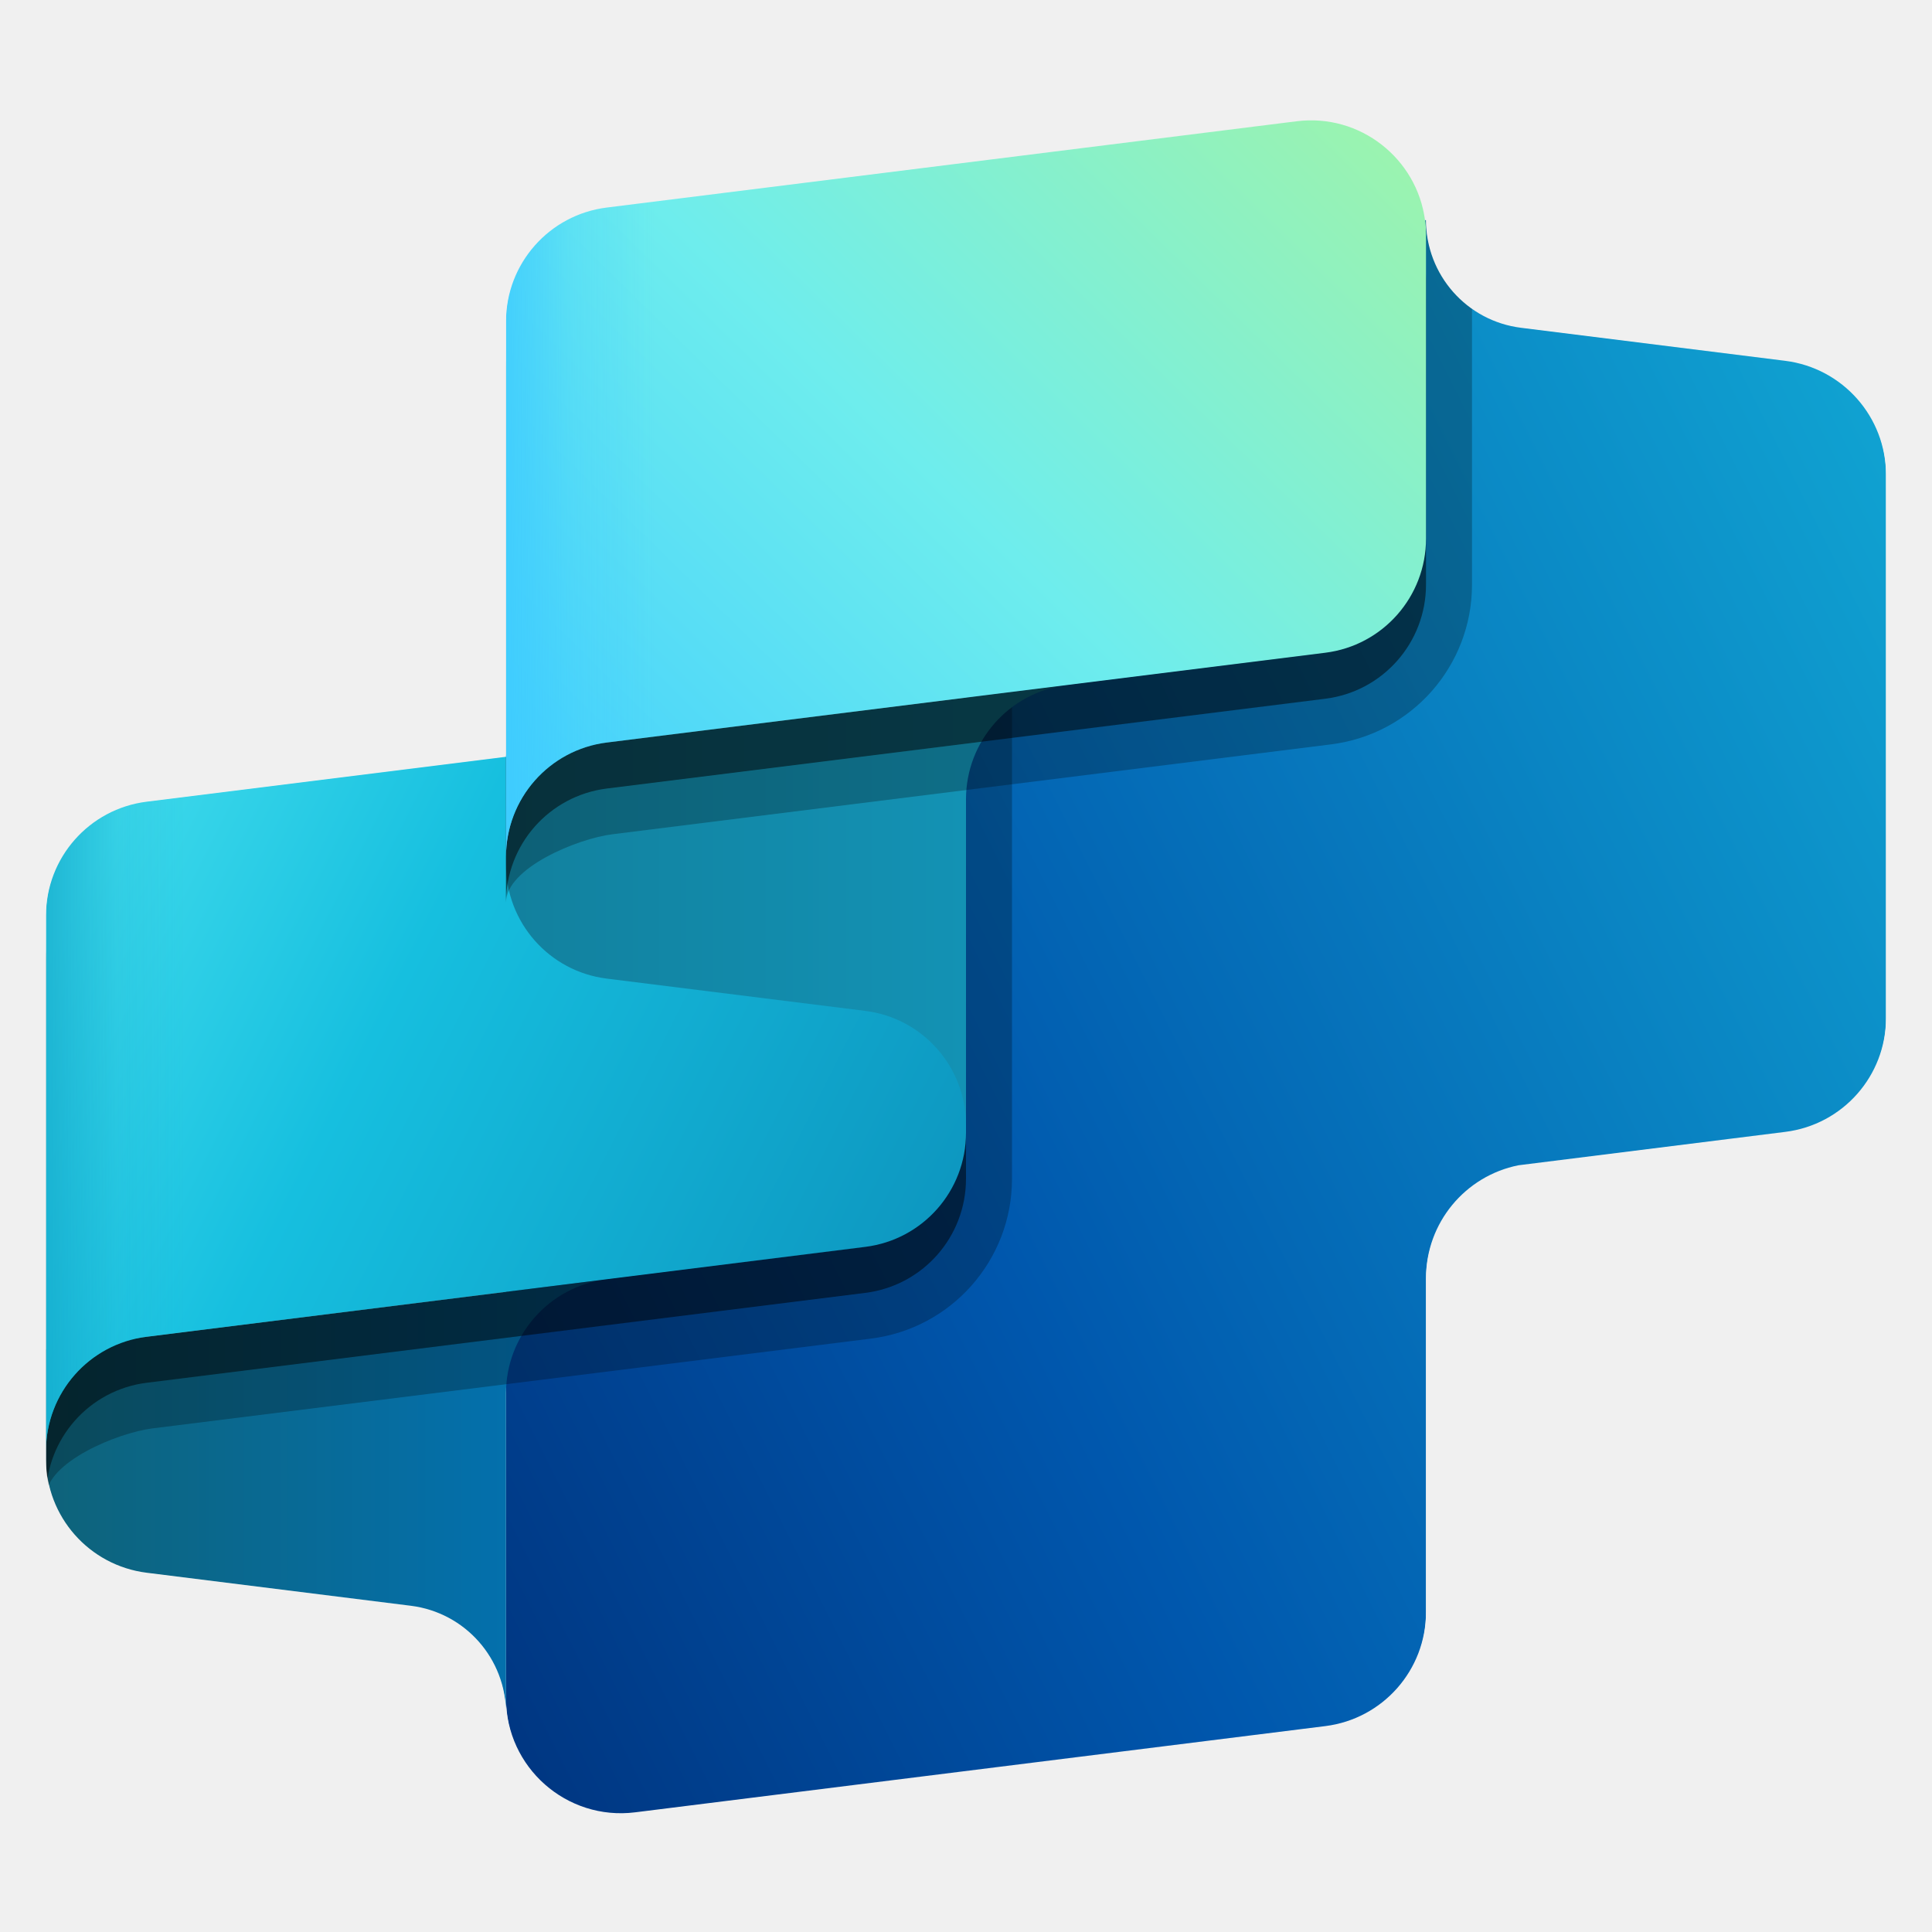
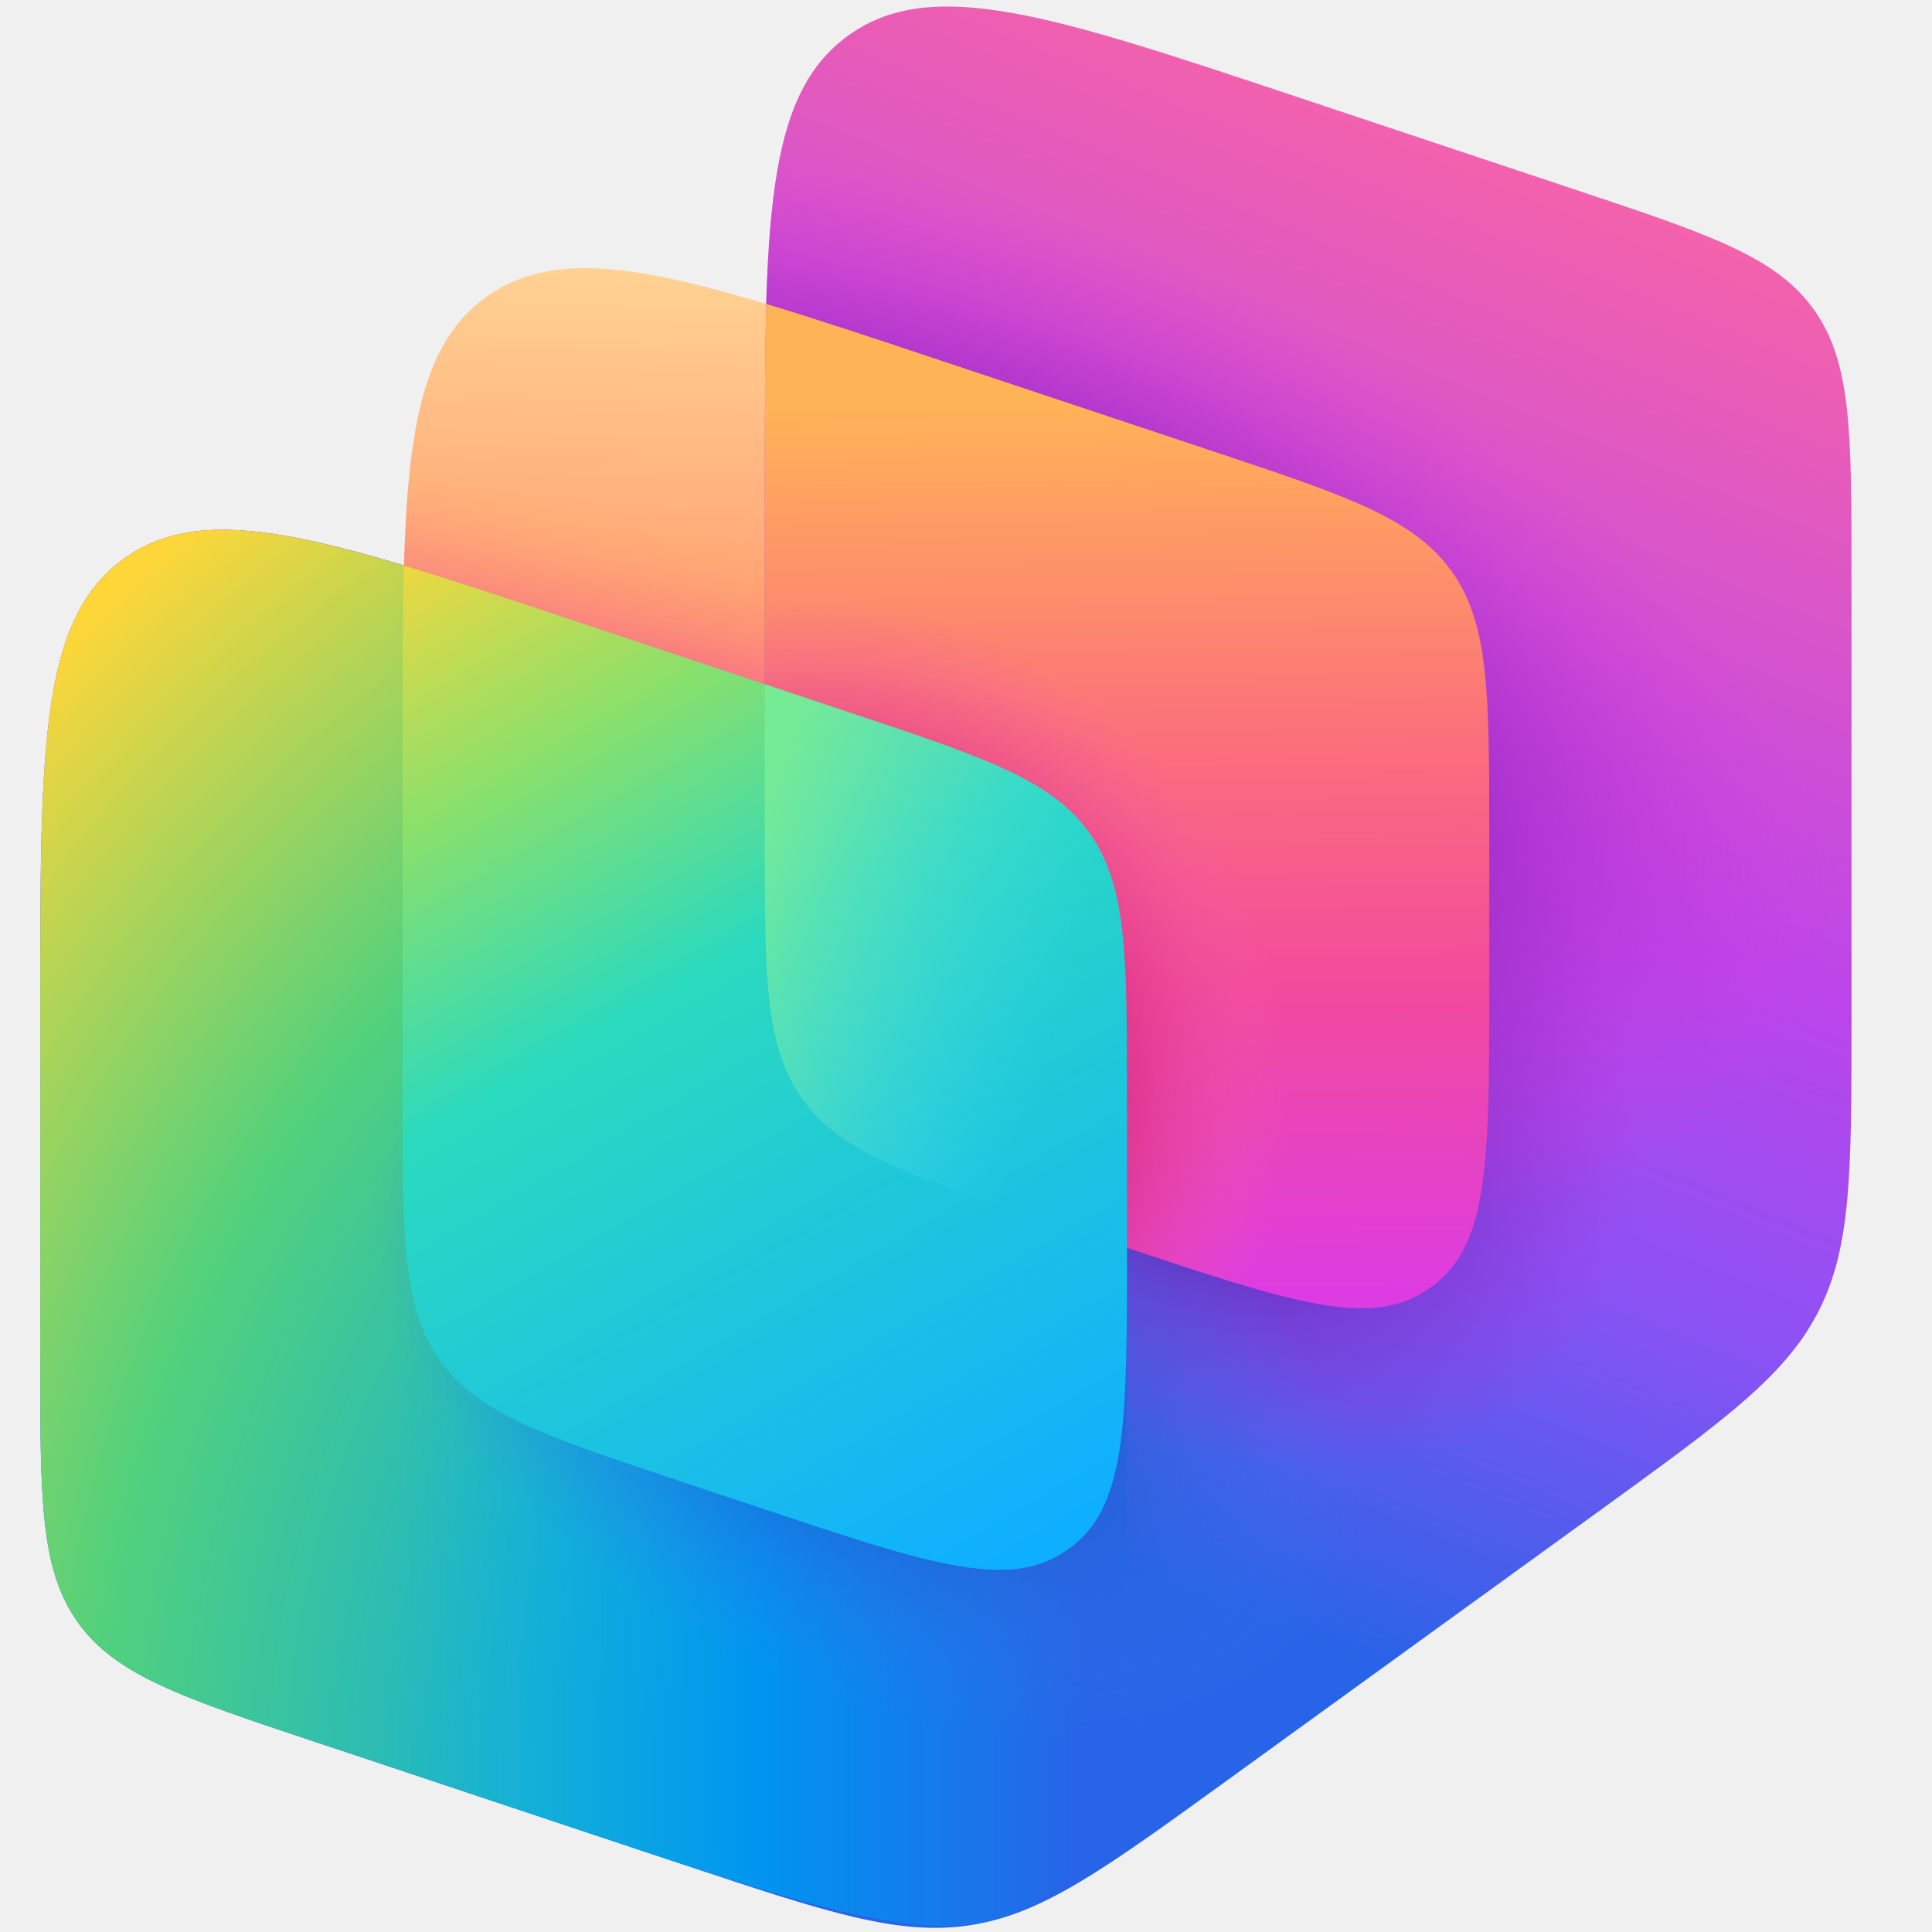
- <svg xmlns="http://www.w3.org/2000/svg" width="96" height="96" viewBox="0 0 20 21" fill="none">
-   <mask id="mask0_5314_44307" style="mask-type:alpha" maskUnits="userSpaceOnUse" x="0" y="1" width="20" height="19">
-     <path d="M5 3.496C5 2.866 5.469 2.334 6.095 2.256L13.595 1.318C14.285 1.232 14.901 1.724 14.989 2.393L15 2.393C15 2.988 15.443 3.49 16.034 3.563L18.905 3.922C19.53 4.001 20 4.532 20 5.163L20 11.081C20 11.711 19.53 12.243 18.905 12.321L16.005 12.684C15.425 12.799 15 13.31 15 13.909V17.539C15 18.169 14.531 18.701 13.905 18.779L6.405 19.717C5.659 19.81 5 19.228 5 18.476L5 15.147L5 15.163V18.642C5 18.047 4.557 17.546 3.966 17.472L1.095 17.113C0.47 17.035 0 16.503 0 15.873L1.01517e-06 9.954C1.08055e-06 9.324 0.469 8.792 1.095 8.714L5 8.226L5 3.496Z" fill="white" />
-   </mask>
-   <g mask="url(#mask0_5314_44307)">
-     <path fill-rule="evenodd" clip-rule="evenodd" d="M20 11.063C20 11.694 19.531 12.225 18.905 12.303L16.005 12.666C15.425 12.782 15 13.292 15 13.892V17.521C15 18.152 14.531 18.684 13.905 18.762L6.405 19.699C5.659 19.793 5 19.211 5 18.459L5 12.375L10 11.661L10 3.942C10 3.292 10.498 2.75 11.146 2.696L15 2.375C15 2.97 15.443 3.472 16.034 3.546L18.905 3.905C19.53 3.983 20 4.515 20 5.145L20 11.063Z" fill="url(#paint0_linear_5314_44307)" />
-     <path d="M5 18.625L5 15.145C5 14.515 5.469 13.984 6.094 13.905L3.64261e-08 14.667L8.83635e-08 15.855C1.15919e-07 16.485 0.469 17.017 1.095 17.095L3.966 17.454C4.557 17.528 5 18.03 5 18.625Z" fill="url(#paint1_linear_5314_44307)" />
-     <path opacity="0.5" d="M1.095 9.196C0.469 9.275 1.08055e-06 9.806 1.01517e-06 10.437L3.73368e-07 16.625L6.46021e-07 16.27C1.13039e-06 15.64 0.469 15.108 1.095 15.03L8.905 14.053C9.531 13.975 10 13.444 10 12.813L10 8.083L1.095 9.196Z" fill="black" />
-     <path opacity="0.5" fill-rule="evenodd" clip-rule="evenodd" d="M1.16133e-06 16.27C1.44282e-06 15.892 0.782 15.573 1.157 15.526L8.967 14.55C9.843 14.44 10.5 13.696 10.5 12.813L10.5 7.517L1.033 8.7C0.157 8.81 1.63782e-06 9.554 1.55719e-06 10.437L1.16133e-06 16.27Z" fill="black" fill-opacity="0.5" />
-     <path d="M1.095 8.696C0.469 8.775 1.08055e-06 9.306 1.01517e-06 9.937L3.73368e-07 16.125L6.46021e-07 15.77C1.13039e-06 15.14 0.469 14.608 1.095 14.53L8.905 13.553C9.531 13.475 10 12.944 10 12.313L10 7.583L1.095 8.696Z" fill="url(#paint2_linear_5314_44307)" />
-     <path d="M1.095 8.696C0.469 8.775 1.08055e-06 9.306 1.01517e-06 9.937L3.73368e-07 16.125L6.46021e-07 15.77C1.13039e-06 15.14 0.469 14.608 1.095 14.53L8.905 13.553C9.531 13.475 10 12.944 10 12.313L10 7.583L1.095 8.696Z" fill="url(#paint3_linear_5314_44307)" fill-opacity="0.6" />
-     <path d="M10 12.229L10 8.687C10 8.057 10.469 7.525 11.094 7.447L5 8.208L5 9.397C5 10.027 5.469 10.559 6.095 10.637L8.905 10.988C9.531 11.066 10 11.598 10 12.229Z" fill="url(#paint4_linear_5314_44307)" />
-     <path opacity="0.5" d="M6.095 2.738C5.469 2.816 5 3.348 5 3.978L5 9.958L5 9.812C5 9.181 5.469 8.65 6.095 8.571L13.905 7.595C14.531 7.517 15 6.985 15 6.355L15 3.041C15 2.289 14.341 1.707 13.595 1.801L6.095 2.738Z" fill="black" />
-     <path opacity="0.5" fill-rule="evenodd" clip-rule="evenodd" d="M5 9.811L5 3.978C5 3.096 5.157 2.351 6.033 2.242L13.533 1.304C14.577 1.174 15.5 1.988 15.5 3.041L15.5 6.355C15.5 7.237 14.843 7.982 13.967 8.091L6.157 9.068C5.782 9.114 5 9.433 5 9.811Z" fill="black" fill-opacity="0.5" />
-     <path d="M6.095 2.238C5.469 2.316 5 2.848 5 3.478L5 9.458L5 9.312C5 8.681 5.469 8.15 6.095 8.071L13.905 7.095C14.531 7.017 15 6.485 15 5.855L15 2.541C15 1.789 14.341 1.207 13.595 1.301L6.095 2.238Z" fill="url(#paint5_linear_5314_44307)" />
-     <path d="M6.095 2.238C5.469 2.316 5 2.848 5 3.478L5 9.458L5 9.312C5 8.681 5.469 8.15 6.095 8.071L13.905 7.095C14.531 7.017 15 6.485 15 5.855L15 2.541C15 1.789 14.341 1.207 13.595 1.301L6.095 2.238Z" fill="url(#paint6_linear_5314_44307)" fill-opacity="0.8" />
-   </g>
+ <svg xmlns="http://www.w3.org/2000/svg" width="96" height="96" viewBox="0 0 96 96" fill="none">
+   <path d="M64.324 4.774C52.312 0.77 46.305 -1.23 42.152 1.763C38 4.756 38 11.087 38 23.749V33.999L28.324 30.774C16.312 26.77 10.305 24.77 6.152 27.763C2 30.756 2 37.087 2 49.749V67.585C2 74.542 2 78.021 3.887 80.64C5.774 83.259 9.076 84.36 15.676 86.56L20.002 87.999L20 88.001L33.891 92.63C41.053 95.017 44.634 96.212 48.217 95.661C51.8 95.111 54.858 92.896 60.973 88.468L79.596 74.984C84.624 71.342 87.571 69.203 89.369 66.757C89.551 66.519 89.721 66.27 89.879 66.005C90.05 65.73 90.212 65.452 90.359 65.163C92 61.95 92 58.195 92 50.685V28.415C92 21.458 92.001 17.979 90.113 15.36C88.226 12.742 84.924 11.643 78.324 9.442L64.324 4.774Z" fill="url(#paint0_linear_4303_1230)" />
+   <path d="M64.324 4.774C52.312 0.77 46.305 -1.23 42.152 1.763C38 4.756 38 11.087 38 23.749V33.999L28.324 30.774C16.312 26.77 10.305 24.77 6.152 27.763C2 30.756 2 37.087 2 49.749V67.585C2 74.542 2 78.021 3.887 80.64C5.774 83.259 9.076 84.36 15.676 86.56L20.002 87.999L20 88.001L33.891 92.63C41.053 95.017 44.634 96.212 48.217 95.661C51.8 95.111 54.858 92.896 60.973 88.468L79.596 74.984C84.624 71.342 87.571 69.203 89.369 66.757C89.551 66.519 89.721 66.27 89.879 66.005C90.05 65.73 90.212 65.452 90.359 65.163C92 61.95 92 58.195 92 50.685V28.415C92 21.458 92.001 17.979 90.113 15.36C88.226 12.742 84.924 11.643 78.324 9.442L64.324 4.774Z" fill="url(#paint1_radial_4303_1230)" />
+   <path d="M64.324 4.774C52.312 0.77 46.305 -1.23 42.152 1.763C38 4.756 38 11.087 38 23.749V33.999L28.324 30.774C16.312 26.77 10.305 24.77 6.152 27.763C2 30.756 2 37.087 2 49.749V67.585C2 74.542 2 78.021 3.887 80.64C5.774 83.259 9.076 84.36 15.676 86.56L20.002 87.999L20 88.001L33.891 92.63C41.053 95.017 44.634 96.212 48.217 95.661C51.8 95.111 54.858 92.896 60.973 88.468L79.596 74.984C84.624 71.342 87.571 69.203 89.369 66.757C89.551 66.519 89.721 66.27 89.879 66.005C90.05 65.73 90.212 65.452 90.359 65.163C92 61.95 92 58.195 92 50.685V28.415C92 21.458 92.001 17.979 90.113 15.36C88.226 12.742 84.924 11.643 78.324 9.442L64.324 4.774Z" fill="url(#paint2_radial_4303_1230)" />
+   <path d="M56 54.415C56 47.458 56 43.979 54.112 41.36C52.225 38.742 48.925 37.642 42.325 35.441L28.325 30.775C16.312 26.771 10.306 24.768 6.153 27.762C2 30.755 2 37.086 2 49.748V67.585C2 74.542 2 78.021 3.888 80.639C5.775 83.258 9.075 84.358 15.675 86.558L29.675 91.225C41.688 95.229 47.694 97.231 51.847 94.238C56 91.245 56 84.914 56 72.251V54.415Z" fill="url(#paint3_radial_4303_1230)" />
+   <path d="M56 54.415C56 47.458 56 43.979 54.112 41.36C52.225 38.742 48.925 37.642 42.325 35.441L28.325 30.775C16.312 26.771 10.306 24.768 6.153 27.762C2 30.755 2 37.086 2 49.748V67.585C2 74.542 2 78.021 3.888 80.639C5.775 83.258 9.075 84.358 15.675 86.558L29.675 91.225C41.688 95.229 47.694 97.231 51.847 94.238C56 91.245 56 84.914 56 72.251V54.415Z" fill="url(#paint4_linear_4303_1230)" />
+   <path d="M92 50.685C92 58.195 92 61.95 90.359 65.163C90.212 65.452 90.05 65.73 89.879 66.005C89.721 66.27 89.551 66.519 89.369 66.757C87.571 69.203 84.624 71.342 79.596 74.983L60.973 88.468C54.858 92.896 51.8 95.111 48.217 95.661C44.634 96.212 41.053 95.017 33.891 92.63L25.216 89.739L20 88L20.002 87.999L16.782 86.928L15.222 86.407C8.923 84.307 5.73 83.198 3.887 80.64C2 78.021 2 74.542 2 67.585V49.749C2 48.432 2.001 47.184 2.006 46.001L56 61.501L92 35.001V50.685Z" fill="url(#paint5_radial_4303_1230)" />
+   <path d="M38.074 15.104C31.303 13.067 27.222 12.55 24.152 14.762C21.079 16.977 20.281 21.02 20.073 28.103C22.463 28.822 25.189 29.731 28.323 30.775L37.999 34V23.749C37.999 20.457 38.001 17.593 38.074 15.104Z" fill="url(#paint6_linear_4303_1230)" />
+   <path d="M38.074 15.104C31.303 13.067 27.222 12.55 24.152 14.762C21.079 16.977 20.281 21.02 20.073 28.103C22.463 28.822 25.189 29.731 28.323 30.775L37.999 34V23.749C37.999 20.457 38.001 17.593 38.074 15.104Z" fill="url(#paint7_linear_4303_1230)" fill-opacity="0.7" />
+   <path d="M38.074 15.104C38.001 17.592 38 20.456 38 23.748V41.585C38 48.542 38 52.021 39.888 54.64C41.775 57.258 45.076 58.359 51.676 60.559L56 62C64.003 64.668 68.004 66.001 70.84 64.141C71.011 64.028 71.177 63.909 71.338 63.782C74 61.68 74 57.462 74 49.026V41.415C74 34.458 74 30.979 72.112 28.36C70.225 25.742 66.924 24.641 60.324 22.441L46.324 17.774C43.19 16.73 40.464 15.822 38.074 15.104Z" fill="url(#paint8_linear_4303_1230)" />
+   <path d="M38.074 15.104C38.001 17.592 38 20.456 38 23.748V41.585C38 48.542 38 52.021 39.888 54.64C41.775 57.258 45.076 58.359 51.676 60.559L56 62C64.003 64.668 68.004 66.001 70.84 64.141C71.011 64.028 71.177 63.909 71.338 63.782C74 61.68 74 57.462 74 49.026V41.415C74 34.458 74 30.979 72.112 28.36C70.225 25.742 66.924 24.641 60.324 22.441L46.324 17.774C43.19 16.73 40.464 15.822 38.074 15.104Z" fill="url(#paint9_radial_4303_1230)" />
+   <path d="M20.074 28.104C20.001 30.592 20 33.456 20 36.748V54.585C20 61.542 20 65.021 21.888 67.64C23.775 70.258 27.076 71.359 33.676 73.559L37.975 74.992C46.001 77.667 50.015 79.005 52.855 77.131C53.016 77.025 53.172 76.912 53.324 76.793C56 74.691 56 70.461 56 62V54.415C56 47.458 56 43.979 54.112 41.36C52.225 38.742 48.924 37.641 42.324 35.441L28.324 30.774C25.19 29.73 22.464 28.823 20.074 28.104Z" fill="url(#paint10_linear_4303_1230)" />
+   <path d="M38 41.585C38 48.542 38 52.021 39.888 54.64C41.775 57.258 45.076 58.358 51.676 60.559L56 62V54.415C56 47.458 56 43.979 54.112 41.36C52.225 38.742 48.924 37.641 42.324 35.441L38 34V41.585Z" fill="url(#paint11_linear_4303_1230)" />
  <defs>
-     <linearGradient id="paint0_linear_5314_44307" x1="5.417" y1="20.481" x2="27.74" y2="9.304" gradientUnits="userSpaceOnUse">
-       <stop stop-color="#003580" />
-       <stop offset="0.299" stop-color="#0057AD" />
-       <stop offset="1" stop-color="#16BFDF" />
+     <linearGradient id="paint0_linear_4303_1230" x1="53.5" y1="77" x2="81" y2="10" gradientUnits="userSpaceOnUse">
+       <stop stop-color="#2764E7" />
+       <stop offset="0.307" stop-color="#8B52F4" />
+       <stop offset="0.545" stop-color="#BB45EA" />
+       <stop offset="0.804" stop-color="#DB56C6" />
+       <stop offset="1" stop-color="#F462AB" />
    </linearGradient>
-     <linearGradient id="paint1_linear_5314_44307" x1="5.09976e-08" y1="15" x2="6.667" y2="15" gradientUnits="userSpaceOnUse">
-       <stop stop-color="#0E637A" />
-       <stop offset="1" stop-color="#0074BD" />
+     <radialGradient id="paint1_radial_4303_1230" cx="0" cy="0" r="1" gradientUnits="userSpaceOnUse" gradientTransform="translate(52.5 45) rotate(43.8065) scale(33.9485 21.4653)">
+       <stop offset="0.549" stop-color="#5B2AB5" />
+       <stop offset="1" stop-color="#A931D8" stop-opacity="0" />
+     </radialGradient>
+     <radialGradient id="paint2_radial_4303_1230" cx="0" cy="0" r="1" gradientUnits="userSpaceOnUse" gradientTransform="translate(44 34) rotate(17.7004) scale(49.3356 24.5964)">
+       <stop offset="0.528" stop-color="#9529C2" />
+       <stop offset="1" stop-color="#DD3CE2" stop-opacity="0" />
+     </radialGradient>
+     <radialGradient id="paint3_radial_4303_1230" cx="0" cy="0" r="1" gradientUnits="userSpaceOnUse" gradientTransform="translate(61.3922 89.3373) rotate(-124.89) scale(82.0935 82.0935)">
+       <stop stop-color="#2764E7" />
+       <stop offset="0.225" stop-color="#0094F0" />
+       <stop offset="0.443" stop-color="#19B2CE" />
+       <stop offset="0.7" stop-color="#52D17C" />
+       <stop offset="1" stop-color="#FFD638" />
+     </radialGradient>
+     <linearGradient id="paint4_linear_4303_1230" x1="19.544" y1="82.71" x2="53.845" y2="82.71" gradientUnits="userSpaceOnUse">
+       <stop stop-color="#16BBDA" stop-opacity="0" />
+       <stop offset="0.535" stop-color="#0094F0" />
+       <stop offset="1" stop-color="#2764E7" />
    </linearGradient>
-     <linearGradient id="paint2_linear_5314_44307" x1="11.786" y1="15.496" x2="0.339" y2="9.744" gradientUnits="userSpaceOnUse">
-       <stop stop-color="#0986B3" />
-       <stop offset="0.722" stop-color="#16BFDF" />
-       <stop offset="1" stop-color="#3DD9EB" />
+     <radialGradient id="paint5_radial_4303_1230" cx="0" cy="0" r="1" gradientTransform="matrix(23 12.9998 8.90874 -13.0499 43 67.9995)" gradientUnits="userSpaceOnUse">
+       <stop stop-color="#1B44B1" />
+       <stop offset="1" stop-color="#367AF2" stop-opacity="0" />
+     </radialGradient>
+     <linearGradient id="paint6_linear_4303_1230" x1="33.5" y1="32.5" x2="34" y2="13" gradientUnits="userSpaceOnUse">
+       <stop stop-color="#FF9C70" />
+       <stop offset="1" stop-color="#FFD394" />
    </linearGradient>
-     <linearGradient id="paint3_linear_5314_44307" x1="1.91237e-07" y1="11.958" x2="1.518" y2="11.958" gradientUnits="userSpaceOnUse">
-       <stop stop-color="#0BA0C5" />
-       <stop offset="0.5" stop-color="#0BA0C5" stop-opacity="0.263" />
-       <stop offset="1" stop-color="#0BA0C5" stop-opacity="0" />
+     <linearGradient id="paint7_linear_4303_1230" x1="28.5" y1="24.5" x2="26.5" y2="33" gradientUnits="userSpaceOnUse">
+       <stop stop-color="#FFB357" stop-opacity="0" />
+       <stop offset="1" stop-color="#F24A9D" />
    </linearGradient>
-     <linearGradient id="paint4_linear_5314_44307" x1="3.333" y1="10.664" x2="10" y2="10.664" gradientUnits="userSpaceOnUse">
-       <stop stop-color="#117B97" />
-       <stop offset="1" stop-color="#1392B4" />
+     <linearGradient id="paint8_linear_4303_1230" x1="58" y1="20" x2="58.5" y2="64.5" gradientUnits="userSpaceOnUse">
+       <stop stop-color="#FFB357" />
+       <stop offset="0.38" stop-color="#FB6F7B" />
+       <stop offset="0.66" stop-color="#F24A9D" />
+       <stop offset="1" stop-color="#DD3CE2" />
    </linearGradient>
-     <linearGradient id="paint5_linear_5314_44307" x1="5.625" y1="10.62" x2="14.576" y2="1.497" gradientUnits="userSpaceOnUse">
-       <stop stop-color="#3DCBFF" />
-       <stop offset="0.525" stop-color="#6EEDED" />
-       <stop offset="1" stop-color="#9BF3AF" />
+     <radialGradient id="paint9_radial_4303_1230" cx="0" cy="0" r="1" gradientUnits="userSpaceOnUse" gradientTransform="translate(40 54) rotate(12.702) scale(24.0895 24.0895)">
+       <stop offset="0.568" stop-color="#D7257D" />
+       <stop offset="1" stop-color="#F462AB" stop-opacity="0" />
+     </radialGradient>
+     <linearGradient id="paint10_linear_4303_1230" x1="50.03" y1="77.371" x2="20" y2="25.687" gradientUnits="userSpaceOnUse">
+       <stop stop-color="#0FAFFF" />
+       <stop offset="0.548" stop-color="#2BDABE" />
+       <stop offset="0.766" stop-color="#88E06C" />
+       <stop offset="1" stop-color="#FFD638" />
    </linearGradient>
-     <linearGradient id="paint6_linear_5314_44307" x1="5" y1="5.5" x2="6.607" y2="5.5" gradientUnits="userSpaceOnUse">
-       <stop stop-color="#3DCBFF" />
-       <stop offset="0.433" stop-color="#3DCBFF" stop-opacity="0.339" />
-       <stop offset="1" stop-color="#3DCBFF" stop-opacity="0" />
+     <linearGradient id="paint11_linear_4303_1230" x1="36" y1="44.5" x2="53" y2="50.5" gradientUnits="userSpaceOnUse">
+       <stop stop-color="#76EB95" />
+       <stop offset="1" stop-color="#3BD5FF" stop-opacity="0" />
    </linearGradient>
  </defs>
</svg>
